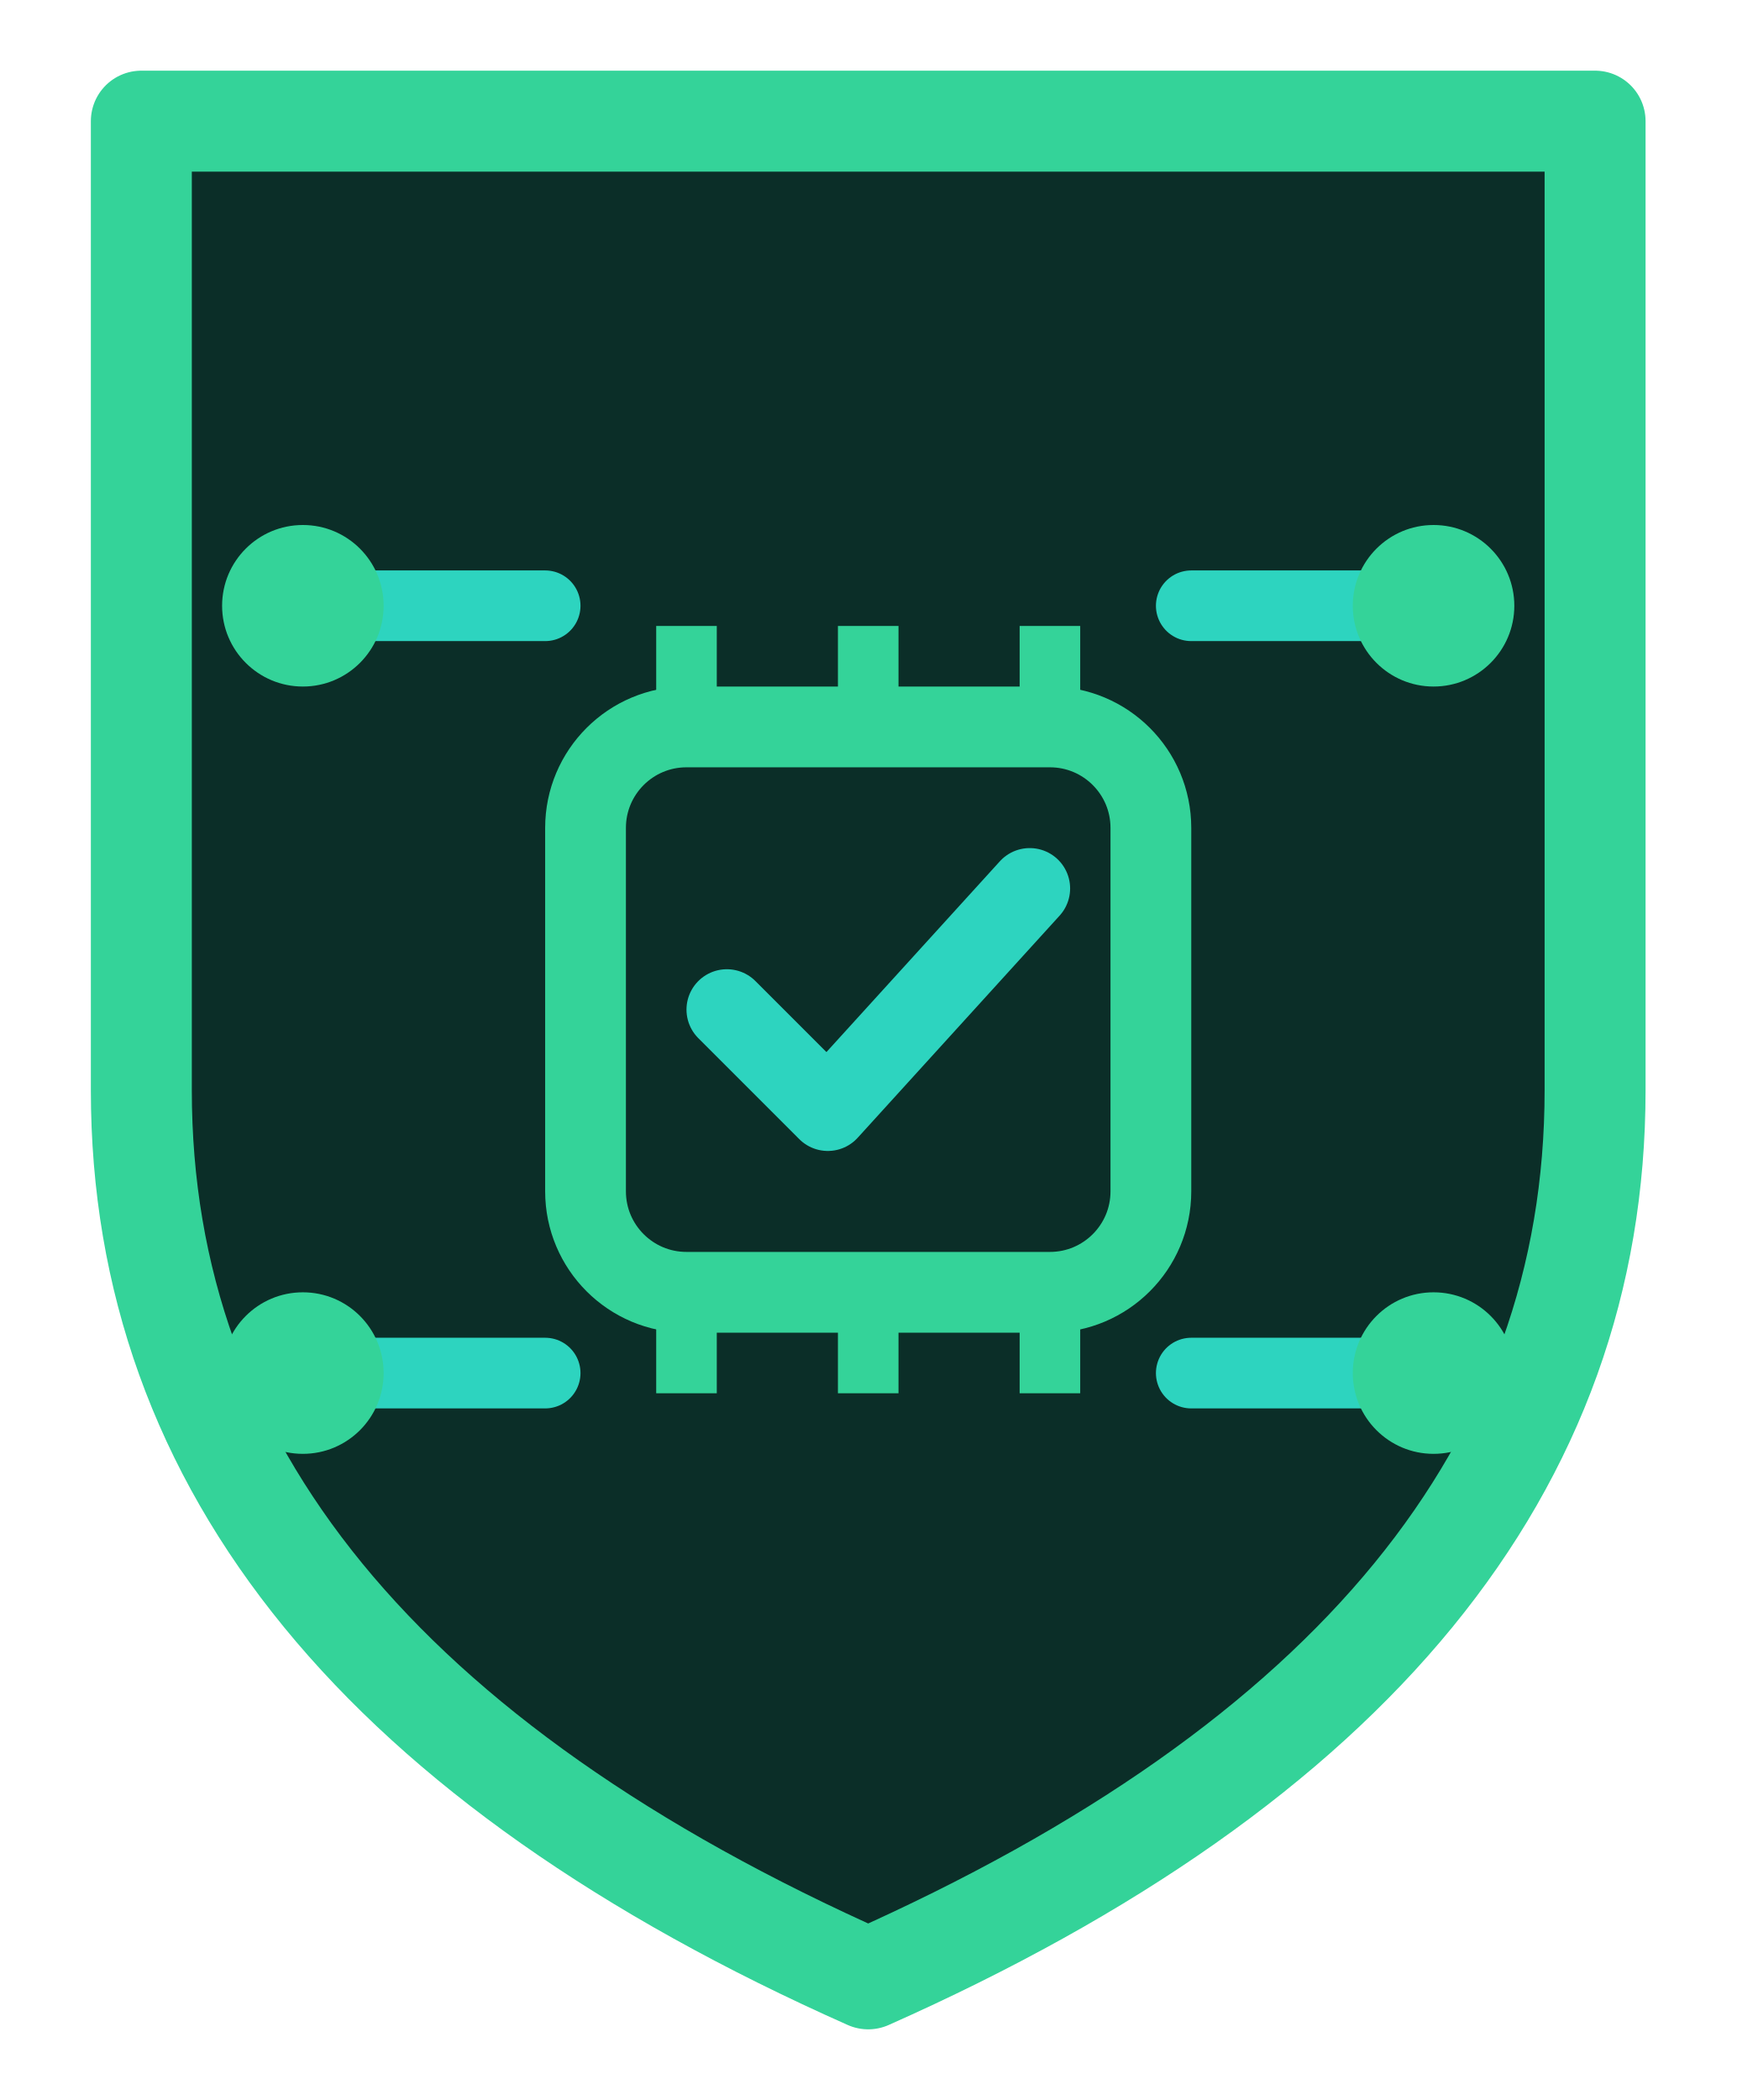
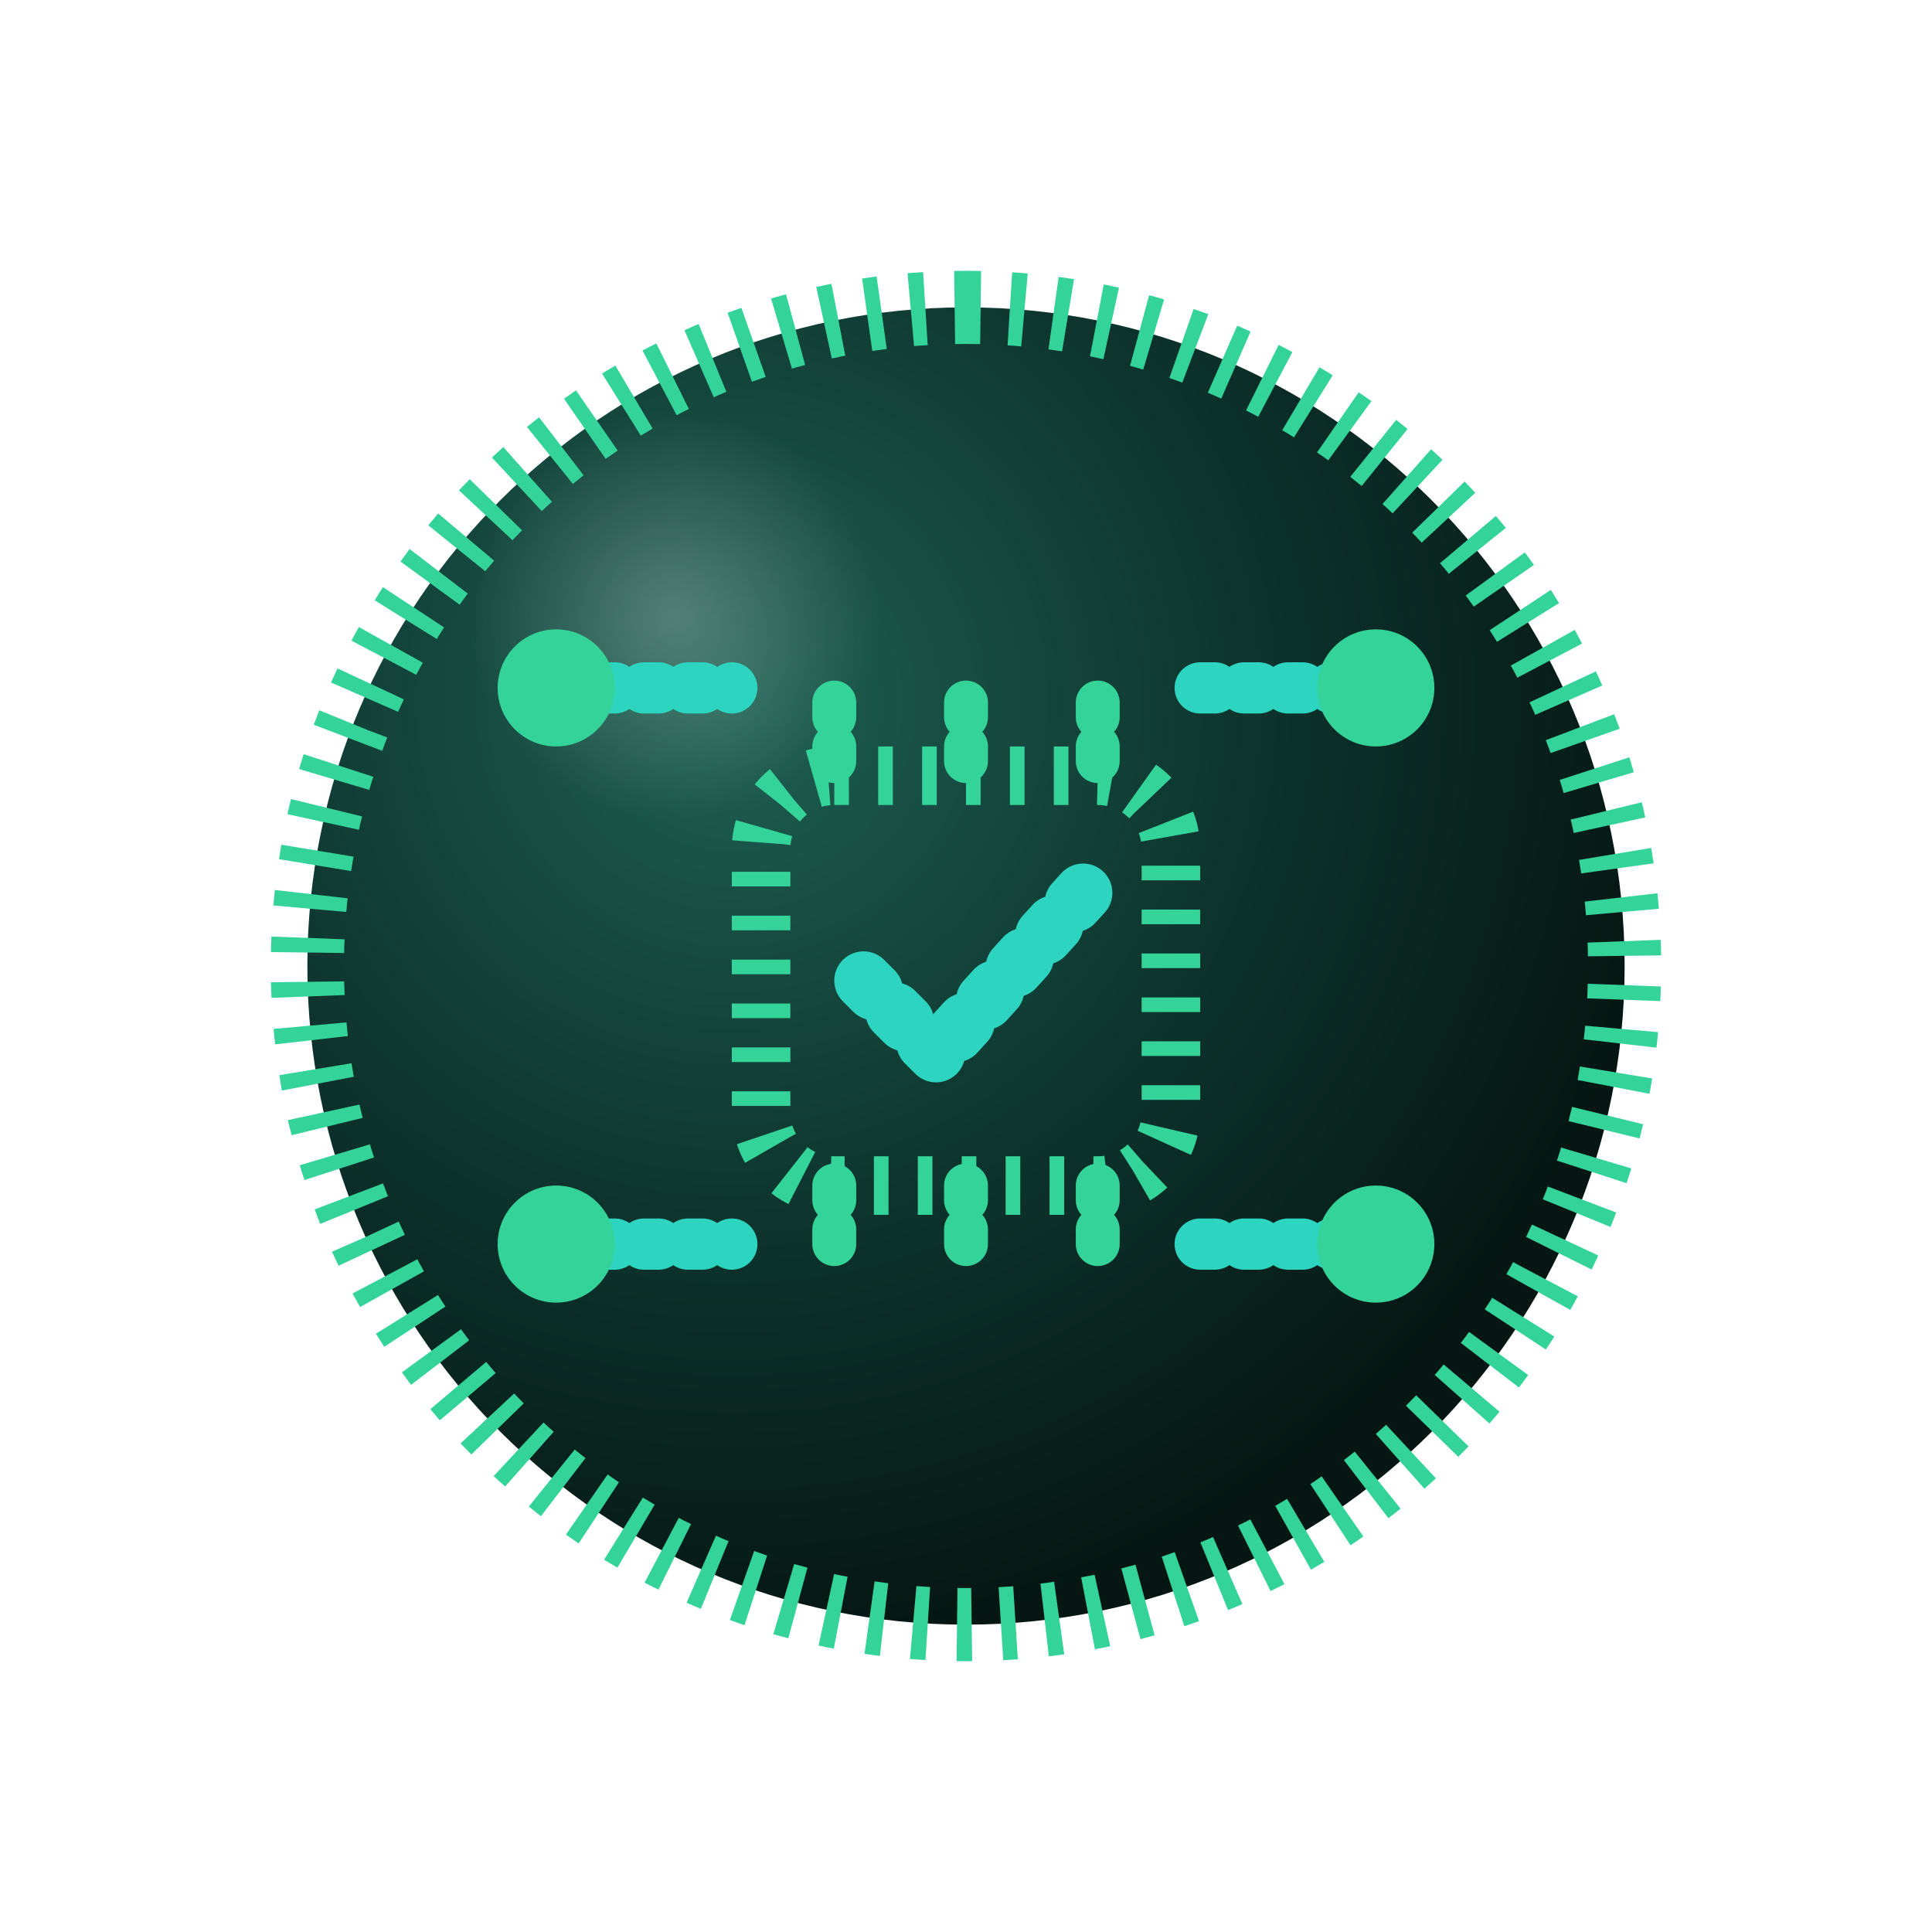
- <svg xmlns="http://www.w3.org/2000/svg" viewBox="17 14 86 104">
-   <path d="M24 20 L96 20 L96 68 Q96 96 60 112 Q24 96 24 68 Z" fill="#0b2e28" stroke="#34d399" stroke-width="5" stroke-linejoin="round" />
-   <line x1="32" y1="44" x2="44" y2="44" stroke="#2dd4bf" stroke-width="3.5" stroke-linecap="round" />
-   <line x1="76" y1="44" x2="88" y2="44" stroke="#2dd4bf" stroke-width="3.5" stroke-linecap="round" />
-   <line x1="32" y1="82" x2="44" y2="82" stroke="#2dd4bf" stroke-width="3.5" stroke-linecap="round" />
-   <line x1="76" y1="82" x2="88" y2="82" stroke="#2dd4bf" stroke-width="3.5" stroke-linecap="round" />
-   <circle cx="32" cy="44" r="4" fill="#34d399" />
-   <circle cx="88" cy="44" r="4" fill="#34d399" />
-   <circle cx="32" cy="82" r="4" fill="#34d399" />
-   <circle cx="88" cy="82" r="4" fill="#34d399" />
-   <rect x="46" y="50" width="28" height="28" rx="5" fill="none" stroke="#34d399" stroke-width="4" />
-   <line x1="51" y1="45" x2="51" y2="50" stroke="#34d399" stroke-width="3" />
-   <line x1="60" y1="45" x2="60" y2="50" stroke="#34d399" stroke-width="3" />
-   <line x1="69" y1="45" x2="69" y2="50" stroke="#34d399" stroke-width="3" />
-   <line x1="51" y1="78" x2="51" y2="83" stroke="#34d399" stroke-width="3" />
-   <line x1="60" y1="78" x2="60" y2="83" stroke="#34d399" stroke-width="3" />
-   <line x1="69" y1="78" x2="69" y2="83" stroke="#34d399" stroke-width="3" />
-   <path d="M53 64 L58 69 L68 58" fill="none" stroke="#2dd4bf" stroke-width="4" stroke-linecap="round" stroke-linejoin="round" />
+ <svg xmlns="http://www.w3.org/2000/svg" viewBox="-6 -3 132 132">
+   <style>@keyframes sphere{0.00%{stroke-dashoffset:1} 0.00%{stroke-dashoffset:1} 17.50%{stroke-dashoffset:0} 86.31%{stroke-dashoffset:0} 93.75%{stroke-dashoffset:1} 100.00%{stroke-dashoffset:1}}@keyframes fill{0.00%{opacity:0} 12.50%{opacity:0} 22.50%{opacity:1} 84.19%{opacity:1} 88.44%{opacity:0} 100.00%{opacity:0}}@keyframes traces{0.00%{stroke-dashoffset:1} 20.00%{stroke-dashoffset:1} 27.50%{stroke-dashoffset:0} 82.06%{stroke-dashoffset:0} 85.25%{stroke-dashoffset:1} 100.00%{stroke-dashoffset:1}}@keyframes dots{0.00%{opacity:0} 26.00%{opacity:0} 31.00%{opacity:1} 80.58%{opacity:1} 82.70%{opacity:0} 100.00%{opacity:0}}@keyframes chip{0.00%{stroke-dashoffset:1} 29.00%{stroke-dashoffset:1} 38.00%{stroke-dashoffset:0} 77.60%{stroke-dashoffset:0} 81.42%{stroke-dashoffset:1} 100.00%{stroke-dashoffset:1}}@keyframes pins{0.00%{stroke-dashoffset:1} 37.00%{stroke-dashoffset:1} 44.00%{stroke-dashoffset:0} 75.05%{stroke-dashoffset:0} 78.03%{stroke-dashoffset:1} 100.00%{stroke-dashoffset:1}}@keyframes check{0.00%{stroke-dashoffset:1} 45.00%{stroke-dashoffset:1} 50.00%{stroke-dashoffset:0} 72.50%{stroke-dashoffset:0} 74.62%{stroke-dashoffset:1} 100.00%{stroke-dashoffset:1}}@keyframes glow{0%{opacity:0} 45.00%{opacity:0} 50.00%{opacity:1} 55.62%{opacity:.56} 61.25%{opacity:.25} 72.50%{opacity:0} 100%{opacity:0}}.a{animation-duration:8000ms;animation-iteration-count:infinite;animation-timing-function:ease-in-out}.d{stroke-dasharray:1 2;fill:none}.sphere{animation-name:sphere}.fill{animation-name:fill}.traces{animation-name:traces}.dots{animation-name:dots}.chip{animation-name:chip}.pins{animation-name:pins}.check{animation-name:check}.glow{animation-name:glow}@media (prefers-reduced-motion:reduce){.a{animation:none}.glow{opacity:0}}</style>
+   <defs>
+     <radialGradient id="shade" cx="44" cy="45" r="65" gradientUnits="userSpaceOnUse">
+       <stop offset="0" stop-color="#1e6052" />
+       <stop offset="0.55" stop-color="#0d342d" />
+       <stop offset="1" stop-color="#051613" />
+     </radialGradient>
+     <radialGradient id="shine" cx="40" cy="39" r="14" gradientUnits="userSpaceOnUse">
+       <stop offset="0" stop-color="#ffffff" stop-opacity="0.24" />
+       <stop offset="1" stop-color="#ffffff" stop-opacity="0" />
+     </radialGradient>
+     <filter id="blur" x="-40%" y="-40%" width="180%" height="180%">
+       <feGaussianBlur stdDeviation="5" />
+     </filter>
+   </defs>
+   <g class="a glow" opacity="0">
+     <circle cx="60" cy="63" r="47" fill="#34d399" fill-opacity="0.35" stroke="#34d399" stroke-width="12" filter="url(#blur)" />
+   </g>
+   <g class="a fill">
+     <circle cx="60" cy="63" r="45" fill="url(#shade)" />
+     <circle cx="40" cy="39" r="14" fill="url(#shine)" />
+   </g>
+   <circle class="a d sphere" cx="60" cy="63" r="45" pathLength="1" stroke="#34d399" stroke-width="5" transform="rotate(-90 60 63)" />
+   <g class="a d traces" stroke="#2dd4bf" stroke-width="3.5" stroke-linecap="round">
+     <line x1="32" y1="44" x2="44" y2="44" pathLength="1" />
+     <line x1="76" y1="44" x2="88" y2="44" pathLength="1" />
+     <line x1="32" y1="82" x2="44" y2="82" pathLength="1" />
+     <line x1="76" y1="82" x2="88" y2="82" pathLength="1" />
+   </g>
+   <g class="a dots" fill="#34d399">
+     <circle cx="32" cy="44" r="4" />
+     <circle cx="88" cy="44" r="4" />
+     <circle cx="32" cy="82" r="4" />
+     <circle cx="88" cy="82" r="4" />
+   </g>
+   <rect class="a d chip" x="46" y="50" width="28" height="28" rx="5" pathLength="1" stroke="#34d399" stroke-width="4" />
+   <g class="a d pins" stroke="#34d399" stroke-width="3" stroke-linecap="round">
+     <line x1="51" y1="45" x2="51" y2="50" pathLength="1" />
+     <line x1="60" y1="45" x2="60" y2="50" pathLength="1" />
+     <line x1="69" y1="45" x2="69" y2="50" pathLength="1" />
+     <line x1="51" y1="78" x2="51" y2="83" pathLength="1" />
+     <line x1="60" y1="78" x2="60" y2="83" pathLength="1" />
+     <line x1="69" y1="78" x2="69" y2="83" pathLength="1" />
+   </g>
+   <path class="a d check" d="M53 64 L58 69 L68 58" pathLength="1" stroke="#2dd4bf" stroke-width="4" stroke-linecap="round" stroke-linejoin="round" />
</svg>
